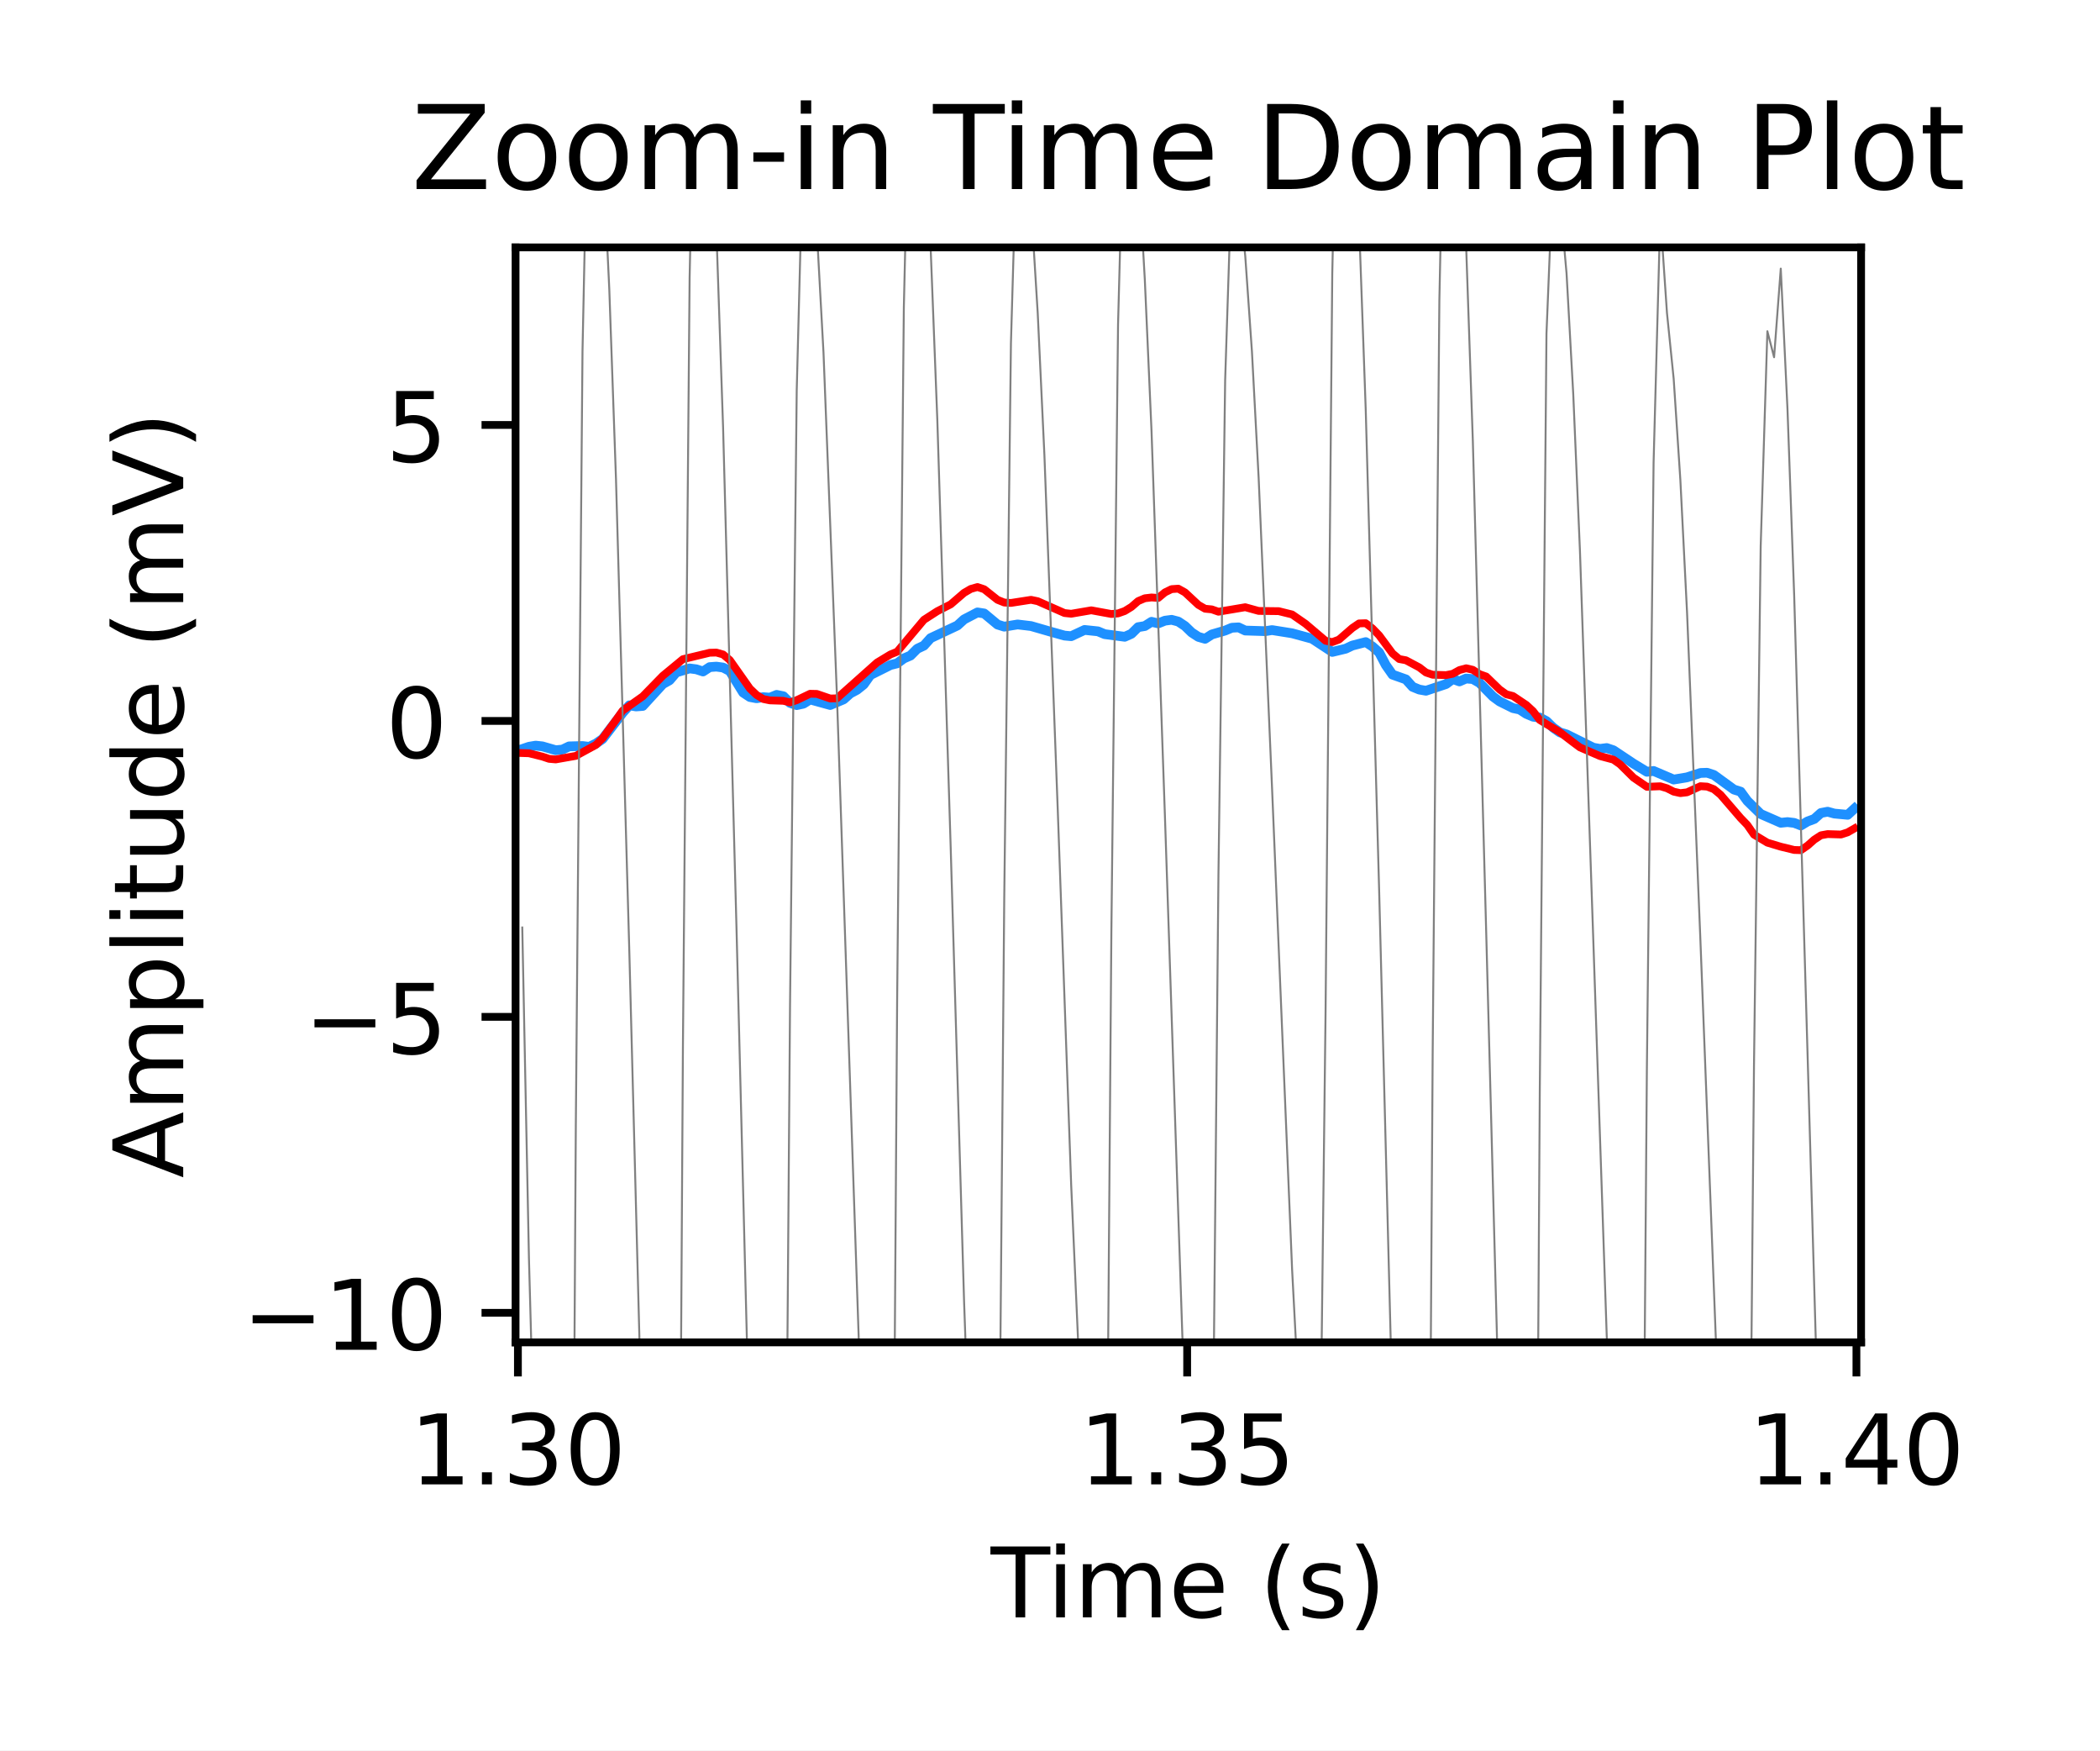
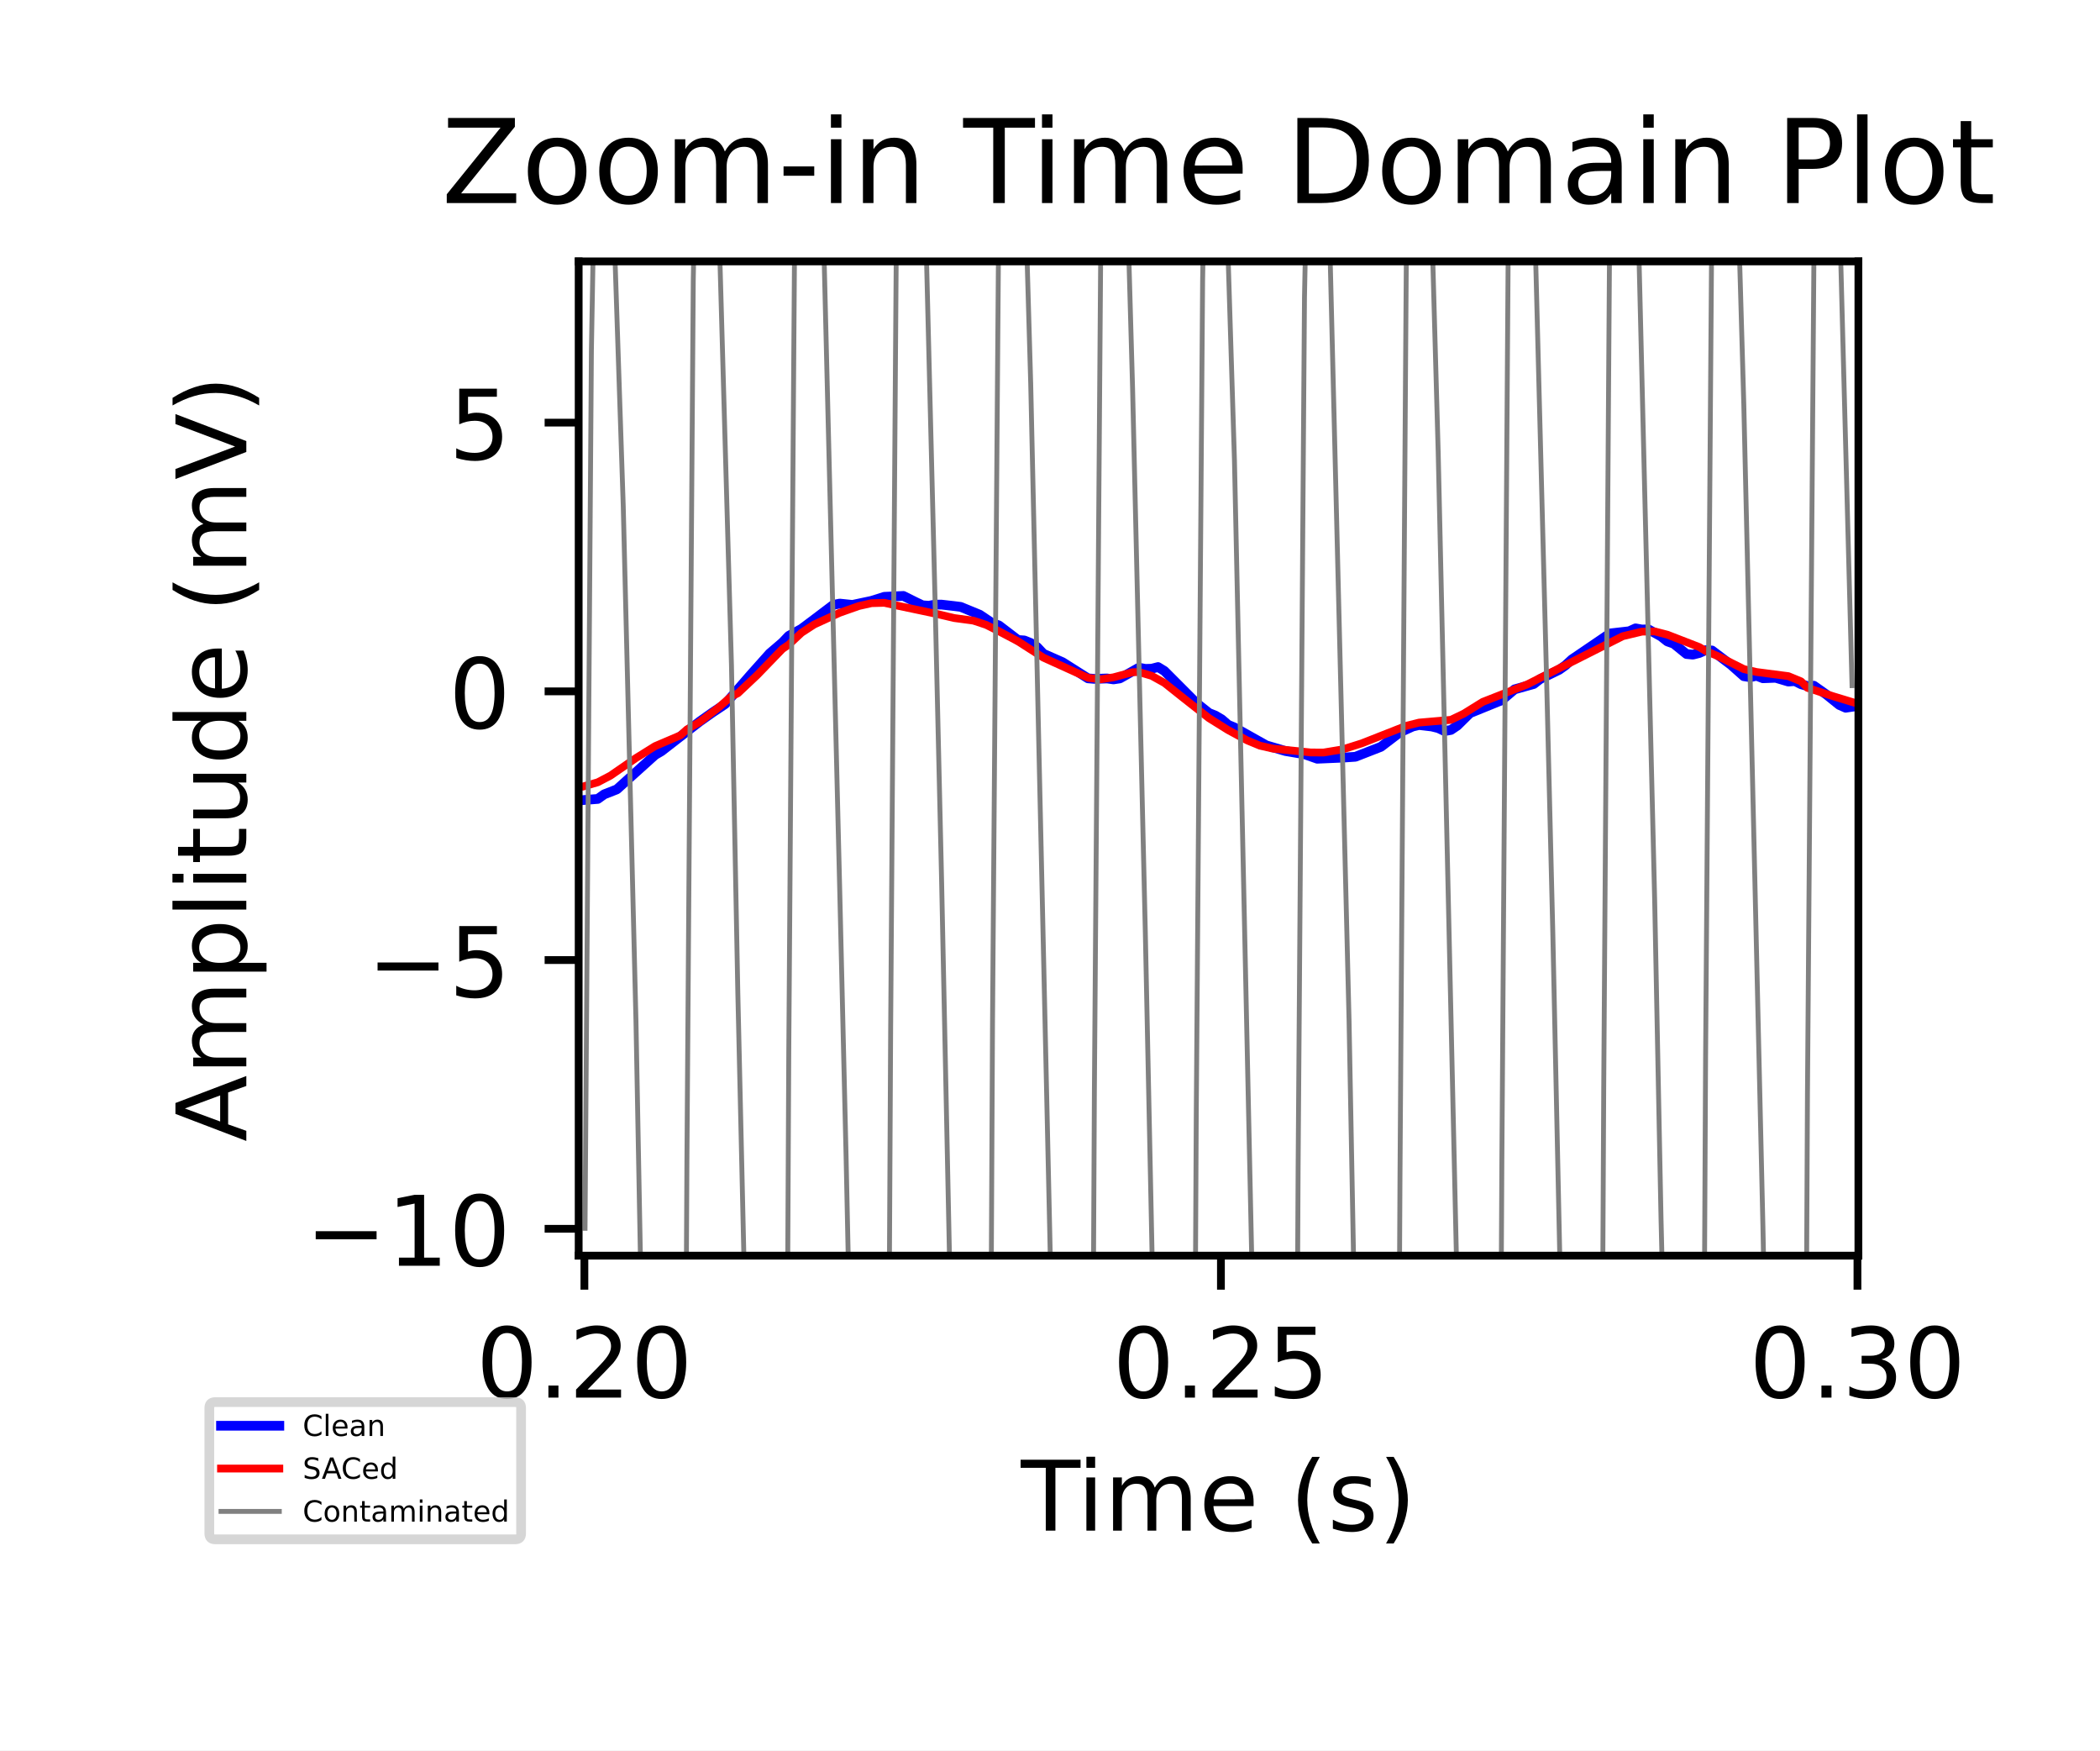
<svg xmlns="http://www.w3.org/2000/svg" xmlns:xlink="http://www.w3.org/1999/xlink" width="216pt" height="180pt" viewBox="0 0 216 180" version="1.1">
  <defs>
    <style type="text/css">*{stroke-linejoin: round; stroke-linecap: butt}</style>
  </defs>
  <g id="figure_1">
    <g id="patch_1">
      <path d="M 0 180  L 216 180  L 216 0  L 0 0  z " style="fill: #ffffff" />
    </g>
    <g id="axes_1">
      <g id="patch_2">
-         <path d="M 53.03 138.04  L 191.428 138.04  L 191.428 25.44  L 53.03 25.44  z " style="fill: #ffffff" />
+         <path d="M 59.52 129.12  L 191.15 129.12  L 191.15 26.88  L 59.52 26.88  z " style="fill: #ffffff" />
      </g>
      <g id="matplotlib.axis_1">
        <g id="xtick_1">
          <g id="line2d_1">
            <defs>
-               <path id="me5e7d54b05" d="M 0 0  L 0 3.5  " style="stroke: #000000; stroke-width: 0.8" />
-             </defs>
-             <g>
-               <use xlink:href="#me5e7d54b05" x="53.271" y="138.04" style="stroke: #000000; stroke-width: 0.8" />
+               <path id="m669c26aaa7" d="M 0 0  L 0 3.5  " style="stroke: #000000; stroke-width: 0.8" />
+             </defs>
+             <g>
+               <use xlink:href="#m669c26aaa7" x="60.109" y="129.12" style="stroke: #000000; stroke-width: 0.8" />
            </g>
          </g>
          <g id="text_1">
-             <g transform="translate(42.13818 152.6384) scale(0.1 -0.1)">
+             <g transform="translate(48.97657 143.7184) scale(0.1 -0.1)">
              <defs>
-                 <path id="DejaVuSans-31" d="M 794 531  L 1825 531  L 1825 4091  L 703 3866  L 703 4441  L 1819 4666  L 2450 4666  L 2450 531  L 3481 531  L 3481 0  L 794 0  L 794 531  z " transform="scale(0.015625)" />
+                 <path id="DejaVuSans-30" d="M 2034 4250  Q 1547 4250 1301 3770  Q 1056 3291 1056 2328  Q 1056 1369 1301 889  Q 1547 409 2034 409  Q 2525 409 2770 889  Q 3016 1369 3016 2328  Q 3016 3291 2770 3770  Q 2525 4250 2034 4250  z M 2034 4750  Q 2819 4750 3233 4129  Q 3647 3509 3647 2328  Q 3647 1150 3233 529  Q 2819 -91 2034 -91  Q 1250 -91 836 529  Q 422 1150 422 2328  Q 422 3509 836 4129  Q 1250 4750 2034 4750  z " transform="scale(0.015625)" />
                <path id="DejaVuSans-2e" d="M 684 794  L 1344 794  L 1344 0  L 684 0  L 684 794  z " transform="scale(0.015625)" />
+                 <path id="DejaVuSans-32" d="M 1228 531  L 3431 531  L 3431 0  L 469 0  L 469 531  Q 828 903 1448 1529  Q 2069 2156 2228 2338  Q 2531 2678 2651 2914  Q 2772 3150 2772 3378  Q 2772 3750 2511 3984  Q 2250 4219 1831 4219  Q 1534 4219 1204 4116  Q 875 4013 500 3803  L 500 4441  Q 881 4594 1212 4672  Q 1544 4750 1819 4750  Q 2544 4750 2975 4387  Q 3406 4025 3406 3419  Q 3406 3131 3298 2873  Q 3191 2616 2906 2266  Q 2828 2175 2409 1742  Q 1991 1309 1228 531  z " transform="scale(0.015625)" />
+               </defs>
+               <use xlink:href="#DejaVuSans-30" />
+               <use xlink:href="#DejaVuSans-2e" x="63.623" />
+               <use xlink:href="#DejaVuSans-32" x="95.41" />
+               <use xlink:href="#DejaVuSans-30" x="159.033" />
+             </g>
+           </g>
+         </g>
+         <g id="xtick_2">
+           <g id="line2d_2">
+             <g>
+               <use xlink:href="#m669c26aaa7" x="125.581" y="129.12" style="stroke: #000000; stroke-width: 0.8" />
+             </g>
+           </g>
+           <g id="text_2">
+             <g transform="translate(114.4477 143.7184) scale(0.1 -0.1)">
+               <defs>
+                 <path id="DejaVuSans-35" d="M 691 4666  L 3169 4666  L 3169 4134  L 1269 4134  L 1269 2991  Q 1406 3038 1543 3061  Q 1681 3084 1819 3084  Q 2600 3084 3056 2656  Q 3513 2228 3513 1497  Q 3513 744 3044 326  Q 2575 -91 1722 -91  Q 1428 -91 1123 -41  Q 819 9 494 109  L 494 744  Q 775 591 1075 516  Q 1375 441 1709 441  Q 2250 441 2565 725  Q 2881 1009 2881 1497  Q 2881 1984 2565 2268  Q 2250 2553 1709 2553  Q 1456 2553 1204 2497  Q 953 2441 691 2322  L 691 4666  z " transform="scale(0.015625)" />
+               </defs>
+               <use xlink:href="#DejaVuSans-30" />
+               <use xlink:href="#DejaVuSans-2e" x="63.623" />
+               <use xlink:href="#DejaVuSans-32" x="95.41" />
+               <use xlink:href="#DejaVuSans-35" x="159.033" />
+             </g>
+           </g>
+         </g>
+         <g id="xtick_3">
+           <g id="line2d_3">
+             <g>
+               <use xlink:href="#m669c26aaa7" x="191.052" y="129.12" style="stroke: #000000; stroke-width: 0.8" />
+             </g>
+           </g>
+           <g id="text_3">
+             <g transform="translate(179.9189 143.7184) scale(0.1 -0.1)">
+               <defs>
                <path id="DejaVuSans-33" d="M 2597 2516  Q 3050 2419 3304 2112  Q 3559 1806 3559 1356  Q 3559 666 3084 287  Q 2609 -91 1734 -91  Q 1441 -91 1130 -33  Q 819 25 488 141  L 488 750  Q 750 597 1062 519  Q 1375 441 1716 441  Q 2309 441 2620 675  Q 2931 909 2931 1356  Q 2931 1769 2642 2001  Q 2353 2234 1838 2234  L 1294 2234  L 1294 2753  L 1863 2753  Q 2328 2753 2575 2939  Q 2822 3125 2822 3475  Q 2822 3834 2567 4026  Q 2313 4219 1838 4219  Q 1578 4219 1281 4162  Q 984 4106 628 3988  L 628 4550  Q 988 4650 1302 4700  Q 1616 4750 1894 4750  Q 2613 4750 3031 4423  Q 3450 4097 3450 3541  Q 3450 3153 3228 2886  Q 3006 2619 2597 2516  z " transform="scale(0.015625)" />
-                 <path id="DejaVuSans-30" d="M 2034 4250  Q 1547 4250 1301 3770  Q 1056 3291 1056 2328  Q 1056 1369 1301 889  Q 1547 409 2034 409  Q 2525 409 2770 889  Q 3016 1369 3016 2328  Q 3016 3291 2770 3770  Q 2525 4250 2034 4250  z M 2034 4750  Q 2819 4750 3233 4129  Q 3647 3509 3647 2328  Q 3647 1150 3233 529  Q 2819 -91 2034 -91  Q 1250 -91 836 529  Q 422 1150 422 2328  Q 422 3509 836 4129  Q 1250 4750 2034 4750  z " transform="scale(0.015625)" />
              </defs>
-               <use xlink:href="#DejaVuSans-31" />
+               <use xlink:href="#DejaVuSans-30" />
              <use xlink:href="#DejaVuSans-2e" x="63.623" />
              <use xlink:href="#DejaVuSans-33" x="95.41" />
              <use xlink:href="#DejaVuSans-30" x="159.033" />
            </g>
          </g>
        </g>
-         <g id="xtick_2">
-           <g id="line2d_2">
-             <g>
-               <use xlink:href="#me5e7d54b05" x="122.108" y="138.04" style="stroke: #000000; stroke-width: 0.8" />
-             </g>
-           </g>
-           <g id="text_2">
-             <g transform="translate(110.9757 152.6384) scale(0.1 -0.1)">
-               <defs>
-                 <path id="DejaVuSans-35" d="M 691 4666  L 3169 4666  L 3169 4134  L 1269 4134  L 1269 2991  Q 1406 3038 1543 3061  Q 1681 3084 1819 3084  Q 2600 3084 3056 2656  Q 3513 2228 3513 1497  Q 3513 744 3044 326  Q 2575 -91 1722 -91  Q 1428 -91 1123 -41  Q 819 9 494 109  L 494 744  Q 775 591 1075 516  Q 1375 441 1709 441  Q 2250 441 2565 725  Q 2881 1009 2881 1497  Q 2881 1984 2565 2268  Q 2250 2553 1709 2553  Q 1456 2553 1204 2497  Q 953 2441 691 2322  L 691 4666  z " transform="scale(0.015625)" />
-               </defs>
-               <use xlink:href="#DejaVuSans-31" />
-               <use xlink:href="#DejaVuSans-2e" x="63.623" />
-               <use xlink:href="#DejaVuSans-33" x="95.41" />
-               <use xlink:href="#DejaVuSans-35" x="159.033" />
-             </g>
-           </g>
-         </g>
-         <g id="xtick_3">
-           <g id="line2d_3">
-             <g>
-               <use xlink:href="#me5e7d54b05" x="190.946" y="138.04" style="stroke: #000000; stroke-width: 0.8" />
-             </g>
-           </g>
-           <g id="text_3">
-             <g transform="translate(179.8132 152.6384) scale(0.1 -0.1)">
-               <defs>
-                 <path id="DejaVuSans-34" d="M 2419 4116  L 825 1625  L 2419 1625  L 2419 4116  z M 2253 4666  L 3047 4666  L 3047 1625  L 3713 1625  L 3713 1100  L 3047 1100  L 3047 0  L 2419 0  L 2419 1100  L 313 1100  L 313 1709  L 2253 4666  z " transform="scale(0.015625)" />
-               </defs>
-               <use xlink:href="#DejaVuSans-31" />
-               <use xlink:href="#DejaVuSans-2e" x="63.623" />
-               <use xlink:href="#DejaVuSans-34" x="95.41" />
-               <use xlink:href="#DejaVuSans-30" x="159.033" />
-             </g>
-           </g>
-         </g>
        <g id="text_4">
-           <g transform="translate(101.9001 166.3166) scale(0.1 -0.1)">
+           <g transform="translate(105.0061 157.3966) scale(0.1 -0.1)">
            <defs>
              <path id="DejaVuSans-54" d="M -19 4666  L 3928 4666  L 3928 4134  L 2272 4134  L 2272 0  L 1638 0  L 1638 4134  L -19 4134  L -19 4666  z " transform="scale(0.015625)" />
              <path id="DejaVuSans-69" d="M 603 3500  L 1178 3500  L 1178 0  L 603 0  L 603 3500  z M 603 4863  L 1178 4863  L 1178 4134  L 603 4134  L 603 4863  z " transform="scale(0.015625)" />
              <path id="DejaVuSans-6d" d="M 3328 2828  Q 3544 3216 3844 3400  Q 4144 3584 4550 3584  Q 5097 3584 5394 3201  Q 5691 2819 5691 2113  L 5691 0  L 5113 0  L 5113 2094  Q 5113 2597 4934 2840  Q 4756 3084 4391 3084  Q 3944 3084 3684 2787  Q 3425 2491 3425 1978  L 3425 0  L 2847 0  L 2847 2094  Q 2847 2600 2669 2842  Q 2491 3084 2119 3084  Q 1678 3084 1418 2786  Q 1159 2488 1159 1978  L 1159 0  L 581 0  L 581 3500  L 1159 3500  L 1159 2956  Q 1356 3278 1631 3431  Q 1906 3584 2284 3584  Q 2666 3584 2933 3390  Q 3200 3197 3328 2828  z " transform="scale(0.015625)" />
              <path id="DejaVuSans-65" d="M 3597 1894  L 3597 1613  L 953 1613  Q 991 1019 1311 708  Q 1631 397 2203 397  Q 2534 397 2845 478  Q 3156 559 3463 722  L 3463 178  Q 3153 47 2828 -22  Q 2503 -91 2169 -91  Q 1331 -91 842 396  Q 353 884 353 1716  Q 353 2575 817 3079  Q 1281 3584 2069 3584  Q 2775 3584 3186 3129  Q 3597 2675 3597 1894  z M 3022 2063  Q 3016 2534 2758 2815  Q 2500 3097 2075 3097  Q 1594 3097 1305 2825  Q 1016 2553 972 2059  L 3022 2063  z " transform="scale(0.015625)" />
              <path id="DejaVuSans-20" transform="scale(0.015625)" />
              <path id="DejaVuSans-28" d="M 1984 4856  Q 1566 4138 1362 3434  Q 1159 2731 1159 2009  Q 1159 1288 1364 580  Q 1569 -128 1984 -844  L 1484 -844  Q 1016 -109 783 600  Q 550 1309 550 2009  Q 550 2706 781 3412  Q 1013 4119 1484 4856  L 1984 4856  z " transform="scale(0.015625)" />
              <path id="DejaVuSans-73" d="M 2834 3397  L 2834 2853  Q 2591 2978 2328 3040  Q 2066 3103 1784 3103  Q 1356 3103 1142 2972  Q 928 2841 928 2578  Q 928 2378 1081 2264  Q 1234 2150 1697 2047  L 1894 2003  Q 2506 1872 2764 1633  Q 3022 1394 3022 966  Q 3022 478 2636 193  Q 2250 -91 1575 -91  Q 1294 -91 989 -36  Q 684 19 347 128  L 347 722  Q 666 556 975 473  Q 1284 391 1588 391  Q 1994 391 2212 530  Q 2431 669 2431 922  Q 2431 1156 2273 1281  Q 2116 1406 1581 1522  L 1381 1569  Q 847 1681 609 1914  Q 372 2147 372 2553  Q 372 3047 722 3315  Q 1072 3584 1716 3584  Q 2034 3584 2315 3537  Q 2597 3491 2834 3397  z " transform="scale(0.015625)" />
              <path id="DejaVuSans-29" d="M 513 4856  L 1013 4856  Q 1481 4119 1714 3412  Q 1947 2706 1947 2009  Q 1947 1309 1714 600  Q 1481 -109 1013 -844  L 513 -844  Q 928 -128 1133 580  Q 1338 1288 1338 2009  Q 1338 2731 1133 3434  Q 928 4138 513 4856  z " transform="scale(0.015625)" />
            </defs>
            <use xlink:href="#DejaVuSans-54" />
            <use xlink:href="#DejaVuSans-69" x="57.959" />
            <use xlink:href="#DejaVuSans-6d" x="85.742" />
            <use xlink:href="#DejaVuSans-65" x="183.154" />
            <use xlink:href="#DejaVuSans-20" x="244.678" />
            <use xlink:href="#DejaVuSans-28" x="276.465" />
            <use xlink:href="#DejaVuSans-73" x="315.479" />
            <use xlink:href="#DejaVuSans-29" x="367.578" />
          </g>
        </g>
      </g>
      <g id="matplotlib.axis_2">
        <g id="ytick_1">
          <g id="line2d_4">
            <defs>
-               <path id="m8daea5d80a" d="M 0 0  L -3.5 0  " style="stroke: #000000; stroke-width: 0.8" />
-             </defs>
-             <g>
-               <use xlink:href="#m8daea5d80a" x="53.03" y="134.997" style="stroke: #000000; stroke-width: 0.8" />
+               <path id="m081a3a5952" d="M 0 0  L -3.5 0  " style="stroke: #000000; stroke-width: 0.8" />
+             </defs>
+             <g>
+               <use xlink:href="#m081a3a5952" x="59.52" y="126.357" style="stroke: #000000; stroke-width: 0.8" />
            </g>
          </g>
          <g id="text_5">
-             <g transform="translate(24.92531 138.796) scale(0.1 -0.1)">
+             <g transform="translate(31.41531 130.156) scale(0.1 -0.1)">
              <defs>
                <path id="DejaVuSans-2212" d="M 678 2272  L 4684 2272  L 4684 1741  L 678 1741  L 678 2272  z " transform="scale(0.015625)" />
+                 <path id="DejaVuSans-31" d="M 794 531  L 1825 531  L 1825 4091  L 703 3866  L 703 4441  L 1819 4666  L 2450 4666  L 2450 531  L 3481 531  L 3481 0  L 794 0  L 794 531  z " transform="scale(0.015625)" />
              </defs>
              <use xlink:href="#DejaVuSans-2212" />
              <use xlink:href="#DejaVuSans-31" x="83.789" />
              <use xlink:href="#DejaVuSans-30" x="147.412" />
            </g>
          </g>
        </g>
        <g id="ytick_2">
          <g id="line2d_5">
            <g>
-               <use xlink:href="#m8daea5d80a" x="53.03" y="104.564" style="stroke: #000000; stroke-width: 0.8" />
+               <use xlink:href="#m081a3a5952" x="59.52" y="98.724" style="stroke: #000000; stroke-width: 0.8" />
            </g>
          </g>
          <g id="text_6">
-             <g transform="translate(31.28781 108.3635) scale(0.1 -0.1)">
+             <g transform="translate(37.77781 102.5235) scale(0.1 -0.1)">
              <use xlink:href="#DejaVuSans-2212" />
              <use xlink:href="#DejaVuSans-35" x="83.789" />
            </g>
          </g>
        </g>
        <g id="ytick_3">
          <g id="line2d_6">
            <g>
-               <use xlink:href="#m8daea5d80a" x="53.03" y="74.132" style="stroke: #000000; stroke-width: 0.8" />
+               <use xlink:href="#m081a3a5952" x="59.52" y="71.092" style="stroke: #000000; stroke-width: 0.8" />
            </g>
          </g>
          <g id="text_7">
-             <g transform="translate(39.6675 77.93111) scale(0.1 -0.1)">
+             <g transform="translate(46.1575 74.89111) scale(0.1 -0.1)">
              <use xlink:href="#DejaVuSans-30" />
            </g>
          </g>
        </g>
        <g id="ytick_4">
          <g id="line2d_7">
            <g>
-               <use xlink:href="#m8daea5d80a" x="53.03" y="43.699" style="stroke: #000000; stroke-width: 0.8" />
+               <use xlink:href="#m081a3a5952" x="59.52" y="43.459" style="stroke: #000000; stroke-width: 0.8" />
            </g>
          </g>
          <g id="text_8">
-             <g transform="translate(39.6675 47.49868) scale(0.1 -0.1)">
+             <g transform="translate(46.1575 47.25868) scale(0.1 -0.1)">
              <use xlink:href="#DejaVuSans-35" />
            </g>
          </g>
        </g>
        <g id="text_9">
-           <g transform="translate(18.84562 121.1439) rotate(-90) scale(0.1 -0.1)">
+           <g transform="translate(25.33563 117.4039) rotate(-90) scale(0.1 -0.1)">
            <defs>
              <path id="DejaVuSans-41" d="M 2188 4044  L 1331 1722  L 3047 1722  L 2188 4044  z M 1831 4666  L 2547 4666  L 4325 0  L 3669 0  L 3244 1197  L 1141 1197  L 716 0  L 50 0  L 1831 4666  z " transform="scale(0.015625)" />
              <path id="DejaVuSans-70" d="M 1159 525  L 1159 -1331  L 581 -1331  L 581 3500  L 1159 3500  L 1159 2969  Q 1341 3281 1617 3432  Q 1894 3584 2278 3584  Q 2916 3584 3314 3078  Q 3713 2572 3713 1747  Q 3713 922 3314 415  Q 2916 -91 2278 -91  Q 1894 -91 1617 61  Q 1341 213 1159 525  z M 3116 1747  Q 3116 2381 2855 2742  Q 2594 3103 2138 3103  Q 1681 3103 1420 2742  Q 1159 2381 1159 1747  Q 1159 1113 1420 752  Q 1681 391 2138 391  Q 2594 391 2855 752  Q 3116 1113 3116 1747  z " transform="scale(0.015625)" />
              <path id="DejaVuSans-6c" d="M 603 4863  L 1178 4863  L 1178 0  L 603 0  L 603 4863  z " transform="scale(0.015625)" />
              <path id="DejaVuSans-74" d="M 1172 4494  L 1172 3500  L 2356 3500  L 2356 3053  L 1172 3053  L 1172 1153  Q 1172 725 1289 603  Q 1406 481 1766 481  L 2356 481  L 2356 0  L 1766 0  Q 1100 0 847 248  Q 594 497 594 1153  L 594 3053  L 172 3053  L 172 3500  L 594 3500  L 594 4494  L 1172 4494  z " transform="scale(0.015625)" />
              <path id="DejaVuSans-75" d="M 544 1381  L 544 3500  L 1119 3500  L 1119 1403  Q 1119 906 1312 657  Q 1506 409 1894 409  Q 2359 409 2629 706  Q 2900 1003 2900 1516  L 2900 3500  L 3475 3500  L 3475 0  L 2900 0  L 2900 538  Q 2691 219 2414 64  Q 2138 -91 1772 -91  Q 1169 -91 856 284  Q 544 659 544 1381  z M 1991 3584  L 1991 3584  z " transform="scale(0.015625)" />
              <path id="DejaVuSans-64" d="M 2906 2969  L 2906 4863  L 3481 4863  L 3481 0  L 2906 0  L 2906 525  Q 2725 213 2448 61  Q 2172 -91 1784 -91  Q 1150 -91 751 415  Q 353 922 353 1747  Q 353 2572 751 3078  Q 1150 3584 1784 3584  Q 2172 3584 2448 3432  Q 2725 3281 2906 2969  z M 947 1747  Q 947 1113 1208 752  Q 1469 391 1925 391  Q 2381 391 2643 752  Q 2906 1113 2906 1747  Q 2906 2381 2643 2742  Q 2381 3103 1925 3103  Q 1469 3103 1208 2742  Q 947 2381 947 1747  z " transform="scale(0.015625)" />
              <path id="DejaVuSans-56" d="M 1831 0  L 50 4666  L 709 4666  L 2188 738  L 3669 4666  L 4325 4666  L 2547 0  L 1831 0  z " transform="scale(0.015625)" />
            </defs>
            <use xlink:href="#DejaVuSans-41" />
            <use xlink:href="#DejaVuSans-6d" x="68.408" />
            <use xlink:href="#DejaVuSans-70" x="165.82" />
            <use xlink:href="#DejaVuSans-6c" x="229.297" />
            <use xlink:href="#DejaVuSans-69" x="257.08" />
            <use xlink:href="#DejaVuSans-74" x="284.863" />
            <use xlink:href="#DejaVuSans-75" x="324.072" />
            <use xlink:href="#DejaVuSans-64" x="387.451" />
            <use xlink:href="#DejaVuSans-65" x="450.928" />
            <use xlink:href="#DejaVuSans-20" x="512.451" />
            <use xlink:href="#DejaVuSans-28" x="544.238" />
            <use xlink:href="#DejaVuSans-6d" x="583.252" />
            <use xlink:href="#DejaVuSans-56" x="680.664" />
            <use xlink:href="#DejaVuSans-29" x="749.072" />
          </g>
        </g>
      </g>
      <g id="line2d_8">
-         <path d="M 53.719 77.024  L 54.407 76.79  L 55.096 76.674  L 55.784 76.747  L 57.161 77.145  L 57.85 77.082  L 58.538 76.751  L 59.915 76.713  L 60.604 76.798  L 61.293 76.463  L 61.981 75.989  L 64.047 73.291  L 64.735 72.529  L 65.424 72.646  L 66.112 72.593  L 68.178 70.338  L 68.867 69.955  L 69.555 69.145  L 70.932 68.736  L 71.621 68.825  L 72.309 69.05  L 72.998 68.6  L 73.686 68.55  L 74.375 68.645  L 75.064 69.002  L 76.441 71.221  L 77.129 71.675  L 77.818 71.804  L 78.506 71.691  L 79.195 71.742  L 79.883 71.456  L 80.572 71.595  L 81.26 72.28  L 81.949 72.508  L 82.638 72.36  L 83.326 71.928  L 85.392 72.497  L 86.769 71.918  L 87.457 71.306  L 88.146 70.937  L 88.834 70.387  L 89.523 69.417  L 91.589 68.385  L 92.277 68.213  L 92.966 67.709  L 93.654 67.41  L 94.343 66.715  L 95.031 66.389  L 95.72 65.618  L 98.474 64.322  L 99.163 63.695  L 100.54 62.976  L 101.228 63.082  L 102.605 64.225  L 103.294 64.44  L 104.671 64.213  L 106.048 64.378  L 108.114 64.974  L 109.491 65.358  L 110.179 65.421  L 111.557 64.777  L 112.934 64.922  L 113.622 65.21  L 115.688 65.481  L 116.376 65.173  L 117.065 64.492  L 117.753 64.377  L 118.442 63.941  L 119.131 64.102  L 119.819 63.827  L 120.508 63.736  L 121.196 63.917  L 121.885 64.375  L 122.573 65.04  L 123.262 65.491  L 123.95 65.689  L 124.639 65.243  L 126.016 64.841  L 126.705 64.552  L 127.393 64.513  L 128.082 64.839  L 130.147 64.903  L 130.836 64.792  L 132.901 65.121  L 134.967 65.684  L 137.033 67.039  L 138.41 66.708  L 139.098 66.383  L 140.475 66.027  L 141.164 66.48  L 141.853 67.089  L 142.541 68.391  L 143.23 69.374  L 144.607 69.863  L 145.295 70.628  L 145.984 70.909  L 146.672 71.03  L 148.738 70.341  L 149.427 69.824  L 150.115 70.071  L 150.804 69.773  L 151.492 69.829  L 152.181 70.224  L 153.558 71.625  L 154.246 72.129  L 155.624 72.816  L 156.312 72.961  L 157.001 73.411  L 157.689 73.701  L 158.378 73.787  L 159.066 74.157  L 159.755 74.829  L 160.443 75.311  L 161.132 75.521  L 163.886 76.888  L 164.575 77.009  L 165.263 76.921  L 165.952 77.151  L 168.017 78.526  L 169.394 79.363  L 170.083 79.279  L 172.149 80.163  L 173.526 79.934  L 174.903 79.485  L 175.591 79.462  L 176.28 79.688  L 178.346 81.191  L 179.034 81.407  L 179.723 82.355  L 181.1 83.704  L 183.165 84.608  L 183.854 84.537  L 184.543 84.619  L 185.231 84.885  L 185.92 84.472  L 186.608 84.217  L 187.297 83.6  L 187.985 83.468  L 188.674 83.66  L 190.051 83.789  L 190.739 83.155  L 190.739 83.155  " clip-path="url(#pa811d5fb58)" style="fill: none; stroke: #1e90ff; stroke-linecap: square" />
+         <path d="M 60.175 82.258  L 61.485 82.155  L 62.14 81.685  L 63.449 81.172  L 67.379 77.632  L 68.033 77.25  L 71.963 74.202  L 73.272 73.275  L 74.582 72.403  L 77.202 69.394  L 79.166 67.195  L 80.476 66.074  L 81.131 65.387  L 82.441 64.667  L 83.75 63.687  L 85.715 62.201  L 86.37 62.067  L 87.68 62.203  L 89.644 61.786  L 90.954 61.372  L 92.919 61.28  L 94.228 61.931  L 94.883 62.242  L 95.538 62.291  L 96.193 62.167  L 96.848 62.174  L 98.158 62.323  L 98.813 62.406  L 100.777 63.213  L 102.087 64.094  L 102.742 64.31  L 104.706 65.81  L 105.361 65.857  L 106.016 66.123  L 106.671 66.534  L 107.326 67.231  L 109.291 68.096  L 111.91 69.754  L 112.565 69.81  L 113.875 69.768  L 114.53 69.862  L 115.184 69.764  L 117.149 68.659  L 117.804 68.782  L 118.459 68.765  L 119.114 68.594  L 119.769 68.996  L 123.043 72.278  L 124.353 73.322  L 125.008 73.582  L 125.662 73.971  L 126.317 74.537  L 126.972 74.806  L 130.247 76.647  L 132.211 77.227  L 134.176 77.56  L 135.486 78.022  L 138.105 77.909  L 139.415 77.819  L 142.034 76.799  L 143.999 75.303  L 145.309 74.708  L 145.964 74.554  L 147.273 74.708  L 147.928 74.869  L 148.583 75.177  L 149.238 75.061  L 149.893 74.621  L 151.203 73.329  L 154.477 71.999  L 155.787 70.887  L 157.751 70.339  L 158.406 69.833  L 160.371 68.877  L 161.026 68.412  L 161.681 67.808  L 165.61 65.137  L 167.574 64.912  L 168.229 64.615  L 168.884 64.734  L 169.539 64.714  L 170.849 65.44  L 171.504 65.96  L 172.159 66.191  L 173.468 67.253  L 174.123 67.317  L 174.778 67.151  L 175.433 66.862  L 176.088 66.889  L 178.052 68.371  L 179.362 69.535  L 180.017 69.639  L 180.672 69.489  L 181.327 69.746  L 182.637 69.697  L 183.946 70.088  L 184.601 70.035  L 185.256 70.36  L 185.911 70.55  L 186.566 70.512  L 187.876 71.434  L 189.185 72.49  L 189.84 72.779  L 190.495 72.68  L 190.495 72.68  " clip-path="url(#p3ccf575a8a)" style="fill: none; stroke: #0000ff; stroke-linecap: square" />
      </g>
      <g id="line2d_9">
-         <path d="M 53.719 77.437  L 54.407 77.459  L 55.784 77.801  L 56.473 78.032  L 57.161 78.092  L 59.227 77.728  L 61.293 76.6  L 61.981 75.915  L 63.358 74.039  L 64.047 73.073  L 66.112 71.607  L 68.178 69.49  L 70.244 67.785  L 72.998 67.123  L 73.686 67.105  L 74.375 67.3  L 75.064 67.873  L 77.129 70.804  L 77.818 71.461  L 78.506 71.881  L 79.195 72.021  L 80.572 72.066  L 81.26 72.227  L 81.949 72.001  L 83.326 71.34  L 84.015 71.356  L 85.392 71.827  L 86.08 71.813  L 88.146 69.976  L 90.212 68.131  L 91.589 67.298  L 92.277 67.018  L 95.031 63.737  L 96.408 62.851  L 97.786 62.146  L 99.163 60.962  L 99.851 60.561  L 100.54 60.364  L 101.228 60.592  L 102.605 61.682  L 103.294 61.959  L 103.982 62.001  L 106.048 61.68  L 106.737 61.824  L 109.491 63.039  L 110.179 63.112  L 112.245 62.759  L 114.311 63.137  L 114.999 63.077  L 115.688 62.833  L 116.376 62.409  L 117.065 61.813  L 117.753 61.521  L 118.442 61.439  L 119.131 61.488  L 119.819 60.918  L 120.508 60.581  L 121.196 60.533  L 121.885 60.918  L 123.262 62.2  L 123.95 62.596  L 124.639 62.663  L 125.327 62.905  L 128.082 62.441  L 129.459 62.822  L 131.524 62.847  L 132.901 63.187  L 134.279 64.142  L 136.344 65.892  L 137.033 66.027  L 137.721 65.771  L 139.098 64.577  L 139.787 64.108  L 140.475 64.086  L 141.164 64.623  L 141.853 65.333  L 143.23 67.195  L 143.918 67.769  L 144.607 67.896  L 145.984 68.628  L 146.672 69.155  L 147.361 69.386  L 148.738 69.423  L 149.427 69.286  L 150.115 68.904  L 150.804 68.718  L 151.492 68.877  L 152.181 69.326  L 152.869 69.569  L 154.246 70.903  L 154.935 71.395  L 155.624 71.574  L 157.001 72.496  L 157.689 73.133  L 158.378 74.04  L 160.443 75.29  L 161.82 76.343  L 162.509 76.855  L 164.575 77.748  L 165.952 78.116  L 166.64 78.602  L 168.017 79.967  L 169.394 80.908  L 170.772 80.852  L 171.46 81.057  L 172.149 81.406  L 172.837 81.558  L 173.526 81.475  L 174.903 80.845  L 175.591 80.888  L 176.28 81.153  L 176.968 81.721  L 179.034 84.118  L 179.723 84.833  L 180.411 85.826  L 181.788 86.653  L 183.165 87.067  L 184.543 87.402  L 185.231 87.424  L 185.92 86.952  L 186.608 86.344  L 187.297 85.894  L 187.985 85.77  L 189.362 85.814  L 190.051 85.589  L 190.739 85.193  L 190.739 85.193  " clip-path="url(#pa811d5fb58)" style="fill: none; stroke: #ff0000; stroke-width: 0.8; stroke-linecap: square" />
+         <path d="M 60.175 80.818  L 61.485 80.443  L 62.794 79.756  L 65.414 77.951  L 67.379 76.728  L 69.998 75.61  L 70.653 75.013  L 71.963 74.249  L 73.927 72.745  L 75.237 71.598  L 75.892 71.293  L 77.857 69.442  L 80.476 66.734  L 81.131 66.29  L 82.441 65.066  L 83.75 64.215  L 86.37 63.011  L 88.335 62.318  L 89.644 62.024  L 90.954 61.988  L 92.264 62.272  L 96.193 63.098  L 98.158 63.556  L 100.122 63.821  L 101.432 64.253  L 102.742 64.912  L 104.706 65.948  L 107.326 67.628  L 111.91 69.704  L 113.22 69.851  L 114.53 69.649  L 116.494 69.124  L 117.149 69.111  L 118.459 69.498  L 119.769 70.225  L 121.733 71.787  L 124.353 73.85  L 126.317 75.074  L 128.282 76.135  L 129.592 76.678  L 130.901 76.977  L 134.831 77.378  L 136.14 77.382  L 138.105 77.058  L 140.07 76.438  L 144.654 74.634  L 145.964 74.305  L 149.238 74.022  L 150.548 73.392  L 152.512 72.176  L 153.822 71.662  L 157.096 70.377  L 166.92 65.42  L 168.884 64.952  L 170.194 64.928  L 171.504 65.267  L 174.778 66.537  L 175.433 66.933  L 176.743 67.492  L 179.362 68.804  L 180.672 69.104  L 183.946 69.529  L 185.256 70.068  L 185.911 70.733  L 188.53 71.59  L 190.495 72.187  L 190.495 72.187  " clip-path="url(#p3ccf575a8a)" style="fill: none; stroke: #ff0000; stroke-width: 0.8; stroke-linecap: square" />
      </g>
      <g id="line2d_10">
-         <path d="M 53.719 95.374  L 54.407 129.454  L 55.822 181  M 58.829 181  L 59.227 115.776  L 59.915 36.08  L 60.604 3.148  L 61.293 6.089  L 61.981 15.251  L 62.67 29.729  L 63.358 49.248  L 64.735 98.018  L 66.112 150.758  L 67.057 181  M 69.791 181  L 70.244 107.554  L 70.932 28.558  L 71.557 -1  M 72.217 -1  L 72.309 -0.537  L 72.998 8.541  L 73.686 23.756  L 74.375 43.965  L 75.752 95.347  L 77.129 149.84  L 77.818 153.984  L 78.506 170.083  L 79.115 181  M 80.661 181  L 81.26 103.424  L 81.949 40.124  L 82.638 13.661  L 83.326 15.84  L 84.015 23.7  L 84.703 36.27  L 86.08 71.438  L 88.834 152.566  L 89.628 181  M 91.741 181  L 92.277 102.891  L 92.966 31.65  L 93.654 2.05  L 94.343 4.261  L 95.031 12.487  L 95.72 25.416  L 96.408 43.115  L 97.786 87.181  L 99.163 133.848  L 100.54 172.535  L 101.228 162.257  L 101.917 169.755  L 102.605 172.62  L 103.294 92.342  L 103.982 35.29  L 104.671 11.623  L 105.36 13.993  L 106.048 21.008  L 106.737 32.204  L 107.425 46.793  L 108.802 83.399  L 110.179 121.867  L 111.557 152.929  L 112.245 163.974  L 112.906 181  M 113.65 181  L 114.311 95.997  L 114.999 33.382  L 115.688 7.571  L 116.376 9.84  L 117.065 16.735  L 117.753 28.758  L 118.442 44.316  L 119.819 83.869  L 121.885 145.449  L 122.573 162.108  L 123.262 174.698  L 123.82 181  M 123.999 181  L 124.639 161.527  L 125.327 89.877  L 126.016 39.069  L 126.705 17.838  L 127.393 19.877  L 128.082 26.315  L 128.77 36.141  L 129.459 49.101  L 130.836 80.959  L 132.901 130.521  L 133.59 143.612  L 134.279 153.552  L 134.967 159.89  L 135.656 162.446  L 136.344 104.066  L 137.033 28.141  L 137.665 -1  M 138.331 -1  L 138.41 -0.662  L 139.098 8.238  L 139.787 22.886  L 140.475 42.133  L 141.853 91.49  L 143.23 145.049  L 144.361 181  M 146.898 181  L 147.361 108.208  L 148.05 30.817  L 148.719 -1  M 148.965 -1  L 149.427 0.807  L 150.115 10.505  L 150.804 25.346  L 151.492 45.351  L 152.869 95.954  L 154.935 173.596  L 155.186 181  M 157.948 181  L 158.378 112.11  L 159.066 34.308  L 159.755 17.352  L 160.443 20.39  L 161.132 28.12  L 161.82 40.535  L 162.509 56.655  L 163.886 96.78  L 165.952 157.621  L 167.029 181  M 168.835 181  L 169.394 109.858  L 170.083 47.568  L 170.772 22.123  L 171.46 32.181  L 172.149 38.944  L 172.837 49.359  L 173.526 62.995  L 174.903 96.783  L 176.968 150.145  L 177.657 164.498  L 178.346 175.448  L 178.911 181  M 179.762 181  L 180.411 109.515  L 181.1 56.128  L 181.788 34.062  L 182.477 36.737  L 183.165 27.62  L 183.854 42.034  L 184.543 61.201  L 185.92 108.387  L 187.985 180.214  L 188.013 181  L 188.013 181  " clip-path="url(#pa811d5fb58)" style="fill: none; stroke: #808080; stroke-width: 0.2; stroke-linecap: square" />
+         <path d="M 60.175 126.307  L 60.83 36.039  L 61.484 -1  M 61.498 -1  L 62.14 1.525  L 62.794 12.672  L 64.104 51.999  L 65.414 105  L 66.069 139.727  L 66.724 163.079  L 67.105 181  M 70.336 181  L 70.653 119.586  L 71.308 28.765  L 71.859 -1  M 72.946 -1  L 73.927 22.48  L 75.237 68.409  L 75.892 102.148  L 77.706 181  M 80.771 181  L 81.131 108.268  L 81.786 16.984  L 82.12 -1  M 83.924 -1  L 84.405 11.899  L 86.37 91.458  L 87.025 118.888  L 88.349 181  M 91.216 181  L 91.609 105.945  L 92.264 15.103  L 92.556 -1  M 94.47 -1  L 94.883 10.131  L 96.193 62.345  L 96.848 90.456  L 98.158 152.961  L 98.783 181  M 101.709 181  L 102.087 105.218  L 102.742 20.437  L 103.104 -1  M 104.835 -1  L 106.016 39.432  L 107.981 126.996  L 108.636 157.496  L 109.267 181  M 112.221 181  L 112.565 112.252  L 113.22 25.305  L 113.694 -1  M 115.042 -1  L 115.184 1.369  L 115.839 16.969  L 116.494 39.928  L 117.804 95.831  L 119.114 158.296  L 119.664 181  M 122.708 181  L 123.043 114.756  L 123.698 28.785  L 124.225 -1  M 125.187 -1  L 125.662 5.388  L 126.972 47.305  L 129.868 181  M 133.209 181  L 133.521 120.006  L 134.176 30.533  L 134.804 -1  M 135.494 -1  L 136.14 9.323  L 136.795 25.719  L 138.76 104.941  L 139.415 139.43  L 140.432 181  M 143.689 181  L 143.999 120.9  L 144.654 25.992  L 145.144 -1  M 146.188 -1  L 146.618 4.451  L 147.273 23.266  L 147.928 46.492  L 150.976 181  M 154.149 181  L 154.477 119.417  L 155.132 25.159  L 155.575 -1  M 156.94 -1  L 157.096 1.339  L 157.751 18.909  L 159.061 69.155  L 159.716 95.854  L 161.552 181  M 164.6 181  L 164.955 111.793  L 165.61 17.25  L 165.94 -1  M 167.712 -1  L 168.229 11.951  L 170.194 92.533  L 170.849 125.347  L 171.504 152.428  L 172.075 181  M 175.067 181  L 175.433 108.677  L 176.088 20.475  L 176.457 -1  M 178.011 -1  L 178.052 -0.215  L 178.707 18.972  L 179.362 41.558  L 181.327 126.049  L 182.456 181  M 185.57 181  L 185.911 112.425  L 186.566 27.552  L 187.019 -1  M 188.257 -1  L 189.185 21.166  L 190.495 70.506  L 190.495 70.506  " clip-path="url(#p3ccf575a8a)" style="fill: none; stroke: #808080; stroke-width: 0.5; stroke-linecap: square" />
      </g>
      <g id="patch_3">
-         <path d="M 53.03 138.04  L 53.03 25.44  " style="fill: none; stroke: #000000; stroke-width: 0.8; stroke-linejoin: miter; stroke-linecap: square" />
+         <path d="M 59.52 129.12  L 59.52 26.88  " style="fill: none; stroke: #000000; stroke-width: 0.8; stroke-linejoin: miter; stroke-linecap: square" />
      </g>
      <g id="patch_4">
-         <path d="M 191.428 138.04  L 191.428 25.44  " style="fill: none; stroke: #000000; stroke-width: 0.8; stroke-linejoin: miter; stroke-linecap: square" />
+         <path d="M 191.15 129.12  L 191.15 26.88  " style="fill: none; stroke: #000000; stroke-width: 0.8; stroke-linejoin: miter; stroke-linecap: square" />
      </g>
      <g id="patch_5">
-         <path d="M 53.03 138.04  L 191.428 138.04  " style="fill: none; stroke: #000000; stroke-width: 0.8; stroke-linejoin: miter; stroke-linecap: square" />
+         <path d="M 59.52 129.12  L 191.15 129.12  " style="fill: none; stroke: #000000; stroke-width: 0.8; stroke-linejoin: miter; stroke-linecap: square" />
      </g>
      <g id="patch_6">
-         <path d="M 53.03 25.44  L 191.428 25.44  " style="fill: none; stroke: #000000; stroke-width: 0.8; stroke-linejoin: miter; stroke-linecap: square" />
+         <path d="M 59.52 26.88  L 191.15 26.88  " style="fill: none; stroke: #000000; stroke-width: 0.8; stroke-linejoin: miter; stroke-linecap: square" />
      </g>
      <g id="text_10">
-         <g transform="translate(42.30712 19.44) scale(0.12 -0.12)">
+         <g transform="translate(45.41309 20.88) scale(0.12 -0.12)">
          <defs>
            <path id="DejaVuSans-5a" d="M 359 4666  L 4025 4666  L 4025 4184  L 1075 531  L 4097 531  L 4097 0  L 288 0  L 288 481  L 3238 4134  L 359 4134  L 359 4666  z " transform="scale(0.015625)" />
            <path id="DejaVuSans-6f" d="M 1959 3097  Q 1497 3097 1228 2736  Q 959 2375 959 1747  Q 959 1119 1226 758  Q 1494 397 1959 397  Q 2419 397 2687 759  Q 2956 1122 2956 1747  Q 2956 2369 2687 2733  Q 2419 3097 1959 3097  z M 1959 3584  Q 2709 3584 3137 3096  Q 3566 2609 3566 1747  Q 3566 888 3137 398  Q 2709 -91 1959 -91  Q 1206 -91 779 398  Q 353 888 353 1747  Q 353 2609 779 3096  Q 1206 3584 1959 3584  z " transform="scale(0.015625)" />
            <path id="DejaVuSans-2d" d="M 313 2009  L 1997 2009  L 1997 1497  L 313 1497  L 313 2009  z " transform="scale(0.015625)" />
            <path id="DejaVuSans-6e" d="M 3513 2113  L 3513 0  L 2938 0  L 2938 2094  Q 2938 2591 2744 2837  Q 2550 3084 2163 3084  Q 1697 3084 1428 2787  Q 1159 2491 1159 1978  L 1159 0  L 581 0  L 581 3500  L 1159 3500  L 1159 2956  Q 1366 3272 1645 3428  Q 1925 3584 2291 3584  Q 2894 3584 3203 3211  Q 3513 2838 3513 2113  z " transform="scale(0.015625)" />
            <path id="DejaVuSans-44" d="M 1259 4147  L 1259 519  L 2022 519  Q 2988 519 3436 956  Q 3884 1394 3884 2338  Q 3884 3275 3436 3711  Q 2988 4147 2022 4147  L 1259 4147  z M 628 4666  L 1925 4666  Q 3281 4666 3915 4102  Q 4550 3538 4550 2338  Q 4550 1131 3912 565  Q 3275 0 1925 0  L 628 0  L 628 4666  z " transform="scale(0.015625)" />
            <path id="DejaVuSans-61" d="M 2194 1759  Q 1497 1759 1228 1600  Q 959 1441 959 1056  Q 959 750 1161 570  Q 1363 391 1709 391  Q 2188 391 2477 730  Q 2766 1069 2766 1631  L 2766 1759  L 2194 1759  z M 3341 1997  L 3341 0  L 2766 0  L 2766 531  Q 2569 213 2275 61  Q 1981 -91 1556 -91  Q 1019 -91 701 211  Q 384 513 384 1019  Q 384 1609 779 1909  Q 1175 2209 1959 2209  L 2766 2209  L 2766 2266  Q 2766 2663 2505 2880  Q 2244 3097 1772 3097  Q 1472 3097 1187 3025  Q 903 2953 641 2809  L 641 3341  Q 956 3463 1253 3523  Q 1550 3584 1831 3584  Q 2591 3584 2966 3190  Q 3341 2797 3341 1997  z " transform="scale(0.015625)" />
            <path id="DejaVuSans-50" d="M 1259 4147  L 1259 2394  L 2053 2394  Q 2494 2394 2734 2622  Q 2975 2850 2975 3272  Q 2975 3691 2734 3919  Q 2494 4147 2053 4147  L 1259 4147  z M 628 4666  L 2053 4666  Q 2838 4666 3239 4311  Q 3641 3956 3641 3272  Q 3641 2581 3239 2228  Q 2838 1875 2053 1875  L 1259 1875  L 1259 0  L 628 0  L 628 4666  z " transform="scale(0.015625)" />
          </defs>
          <use xlink:href="#DejaVuSans-5a" />
          <use xlink:href="#DejaVuSans-6f" x="68.506" />
          <use xlink:href="#DejaVuSans-6f" x="129.688" />
          <use xlink:href="#DejaVuSans-6d" x="190.869" />
          <use xlink:href="#DejaVuSans-2d" x="288.281" />
          <use xlink:href="#DejaVuSans-69" x="324.365" />
          <use xlink:href="#DejaVuSans-6e" x="352.148" />
          <use xlink:href="#DejaVuSans-20" x="415.527" />
          <use xlink:href="#DejaVuSans-54" x="447.314" />
          <use xlink:href="#DejaVuSans-69" x="505.273" />
          <use xlink:href="#DejaVuSans-6d" x="533.057" />
          <use xlink:href="#DejaVuSans-65" x="630.469" />
          <use xlink:href="#DejaVuSans-20" x="691.992" />
          <use xlink:href="#DejaVuSans-44" x="723.779" />
          <use xlink:href="#DejaVuSans-6f" x="800.781" />
          <use xlink:href="#DejaVuSans-6d" x="861.963" />
          <use xlink:href="#DejaVuSans-61" x="959.375" />
          <use xlink:href="#DejaVuSans-69" x="1020.654" />
          <use xlink:href="#DejaVuSans-6e" x="1048.438" />
          <use xlink:href="#DejaVuSans-20" x="1111.816" />
          <use xlink:href="#DejaVuSans-50" x="1143.604" />
          <use xlink:href="#DejaVuSans-6c" x="1203.906" />
          <use xlink:href="#DejaVuSans-6f" x="1231.689" />
          <use xlink:href="#DejaVuSans-74" x="1292.871" />
        </g>
      </g>
+       <g id="legend_1">
+         <g id="patch_7">
+           <path d="M 22.131 158.292  L 52.999 158.292  Q 53.599 158.292 53.599 157.692  L 53.599 144.782  Q 53.599 144.182 52.999 144.182  L 22.131 144.182  Q 21.531 144.182 21.531 144.782  L 21.531 157.692  Q 21.531 158.292 22.131 158.292  z " style="fill: #ffffff; opacity: 0.8; stroke: #cccccc; stroke-linejoin: miter" />
+         </g>
+         <g id="line2d_11">
+           <path d="M 22.731 146.611  L 25.731 146.611  L 28.731 146.611  " style="fill: none; stroke: #0000ff; stroke-linecap: square" />
+         </g>
+         <g id="text_11">
+           <g transform="translate(31.13102 147.6612) scale(0.03 -0.03)">
+             <defs>
+               <path id="DejaVuSans-43" d="M 4122 4306  L 4122 3641  Q 3803 3938 3442 4084  Q 3081 4231 2675 4231  Q 1875 4231 1450 3742  Q 1025 3253 1025 2328  Q 1025 1406 1450 917  Q 1875 428 2675 428  Q 3081 428 3442 575  Q 3803 722 4122 1019  L 4122 359  Q 3791 134 3420 21  Q 3050 -91 2638 -91  Q 1578 -91 968 557  Q 359 1206 359 2328  Q 359 3453 968 4101  Q 1578 4750 2638 4750  Q 3056 4750 3426 4639  Q 3797 4528 4122 4306  z " transform="scale(0.015625)" />
+             </defs>
+             <use xlink:href="#DejaVuSans-43" />
+             <use xlink:href="#DejaVuSans-6c" x="69.824" />
+             <use xlink:href="#DejaVuSans-65" x="97.607" />
+             <use xlink:href="#DejaVuSans-61" x="159.131" />
+             <use xlink:href="#DejaVuSans-6e" x="220.41" />
+           </g>
+         </g>
+         <g id="line2d_12">
+           <path d="M 22.731 151.015  L 25.731 151.015  L 28.731 151.015  " style="fill: none; stroke: #ff0000; stroke-width: 0.8; stroke-linecap: square" />
+         </g>
+         <g id="text_12">
+           <g transform="translate(31.13102 152.0647) scale(0.03 -0.03)">
+             <defs>
+               <path id="DejaVuSans-53" d="M 3425 4513  L 3425 3897  Q 3066 4069 2747 4153  Q 2428 4238 2131 4238  Q 1616 4238 1336 4038  Q 1056 3838 1056 3469  Q 1056 3159 1242 3001  Q 1428 2844 1947 2747  L 2328 2669  Q 3034 2534 3370 2195  Q 3706 1856 3706 1288  Q 3706 609 3251 259  Q 2797 -91 1919 -91  Q 1588 -91 1214 -16  Q 841 59 441 206  L 441 856  Q 825 641 1194 531  Q 1563 422 1919 422  Q 2459 422 2753 634  Q 3047 847 3047 1241  Q 3047 1584 2836 1778  Q 2625 1972 2144 2069  L 1759 2144  Q 1053 2284 737 2584  Q 422 2884 422 3419  Q 422 4038 858 4394  Q 1294 4750 2059 4750  Q 2388 4750 2728 4690  Q 3069 4631 3425 4513  z " transform="scale(0.015625)" />
+             </defs>
+             <use xlink:href="#DejaVuSans-53" />
+             <use xlink:href="#DejaVuSans-41" x="65.352" />
+             <use xlink:href="#DejaVuSans-43" x="132.01" />
+             <use xlink:href="#DejaVuSans-65" x="201.834" />
+             <use xlink:href="#DejaVuSans-64" x="263.357" />
+           </g>
+         </g>
+         <g id="line2d_13">
+           <path d="M 22.731 155.418  L 25.731 155.418  L 28.731 155.418  " style="fill: none; stroke: #808080; stroke-width: 0.5; stroke-linecap: square" />
+         </g>
+         <g id="text_13">
+           <g transform="translate(31.13102 156.4681) scale(0.03 -0.03)">
+             <use xlink:href="#DejaVuSans-43" />
+             <use xlink:href="#DejaVuSans-6f" x="69.824" />
+             <use xlink:href="#DejaVuSans-6e" x="131.006" />
+             <use xlink:href="#DejaVuSans-74" x="194.385" />
+             <use xlink:href="#DejaVuSans-61" x="233.594" />
+             <use xlink:href="#DejaVuSans-6d" x="294.873" />
+             <use xlink:href="#DejaVuSans-69" x="392.285" />
+             <use xlink:href="#DejaVuSans-6e" x="420.068" />
+             <use xlink:href="#DejaVuSans-61" x="483.447" />
+             <use xlink:href="#DejaVuSans-74" x="544.727" />
+             <use xlink:href="#DejaVuSans-65" x="583.936" />
+             <use xlink:href="#DejaVuSans-64" x="645.459" />
+           </g>
+         </g>
+       </g>
    </g>
  </g>
  <defs>
-     <clipPath id="pa811d5fb58">
-       <rect x="53.03" y="25.44" width="138.398" height="112.6" />
+     <clipPath id="p3ccf575a8a">
+       <rect x="59.52" y="26.88" width="131.63" height="102.24" />
    </clipPath>
  </defs>
</svg>
